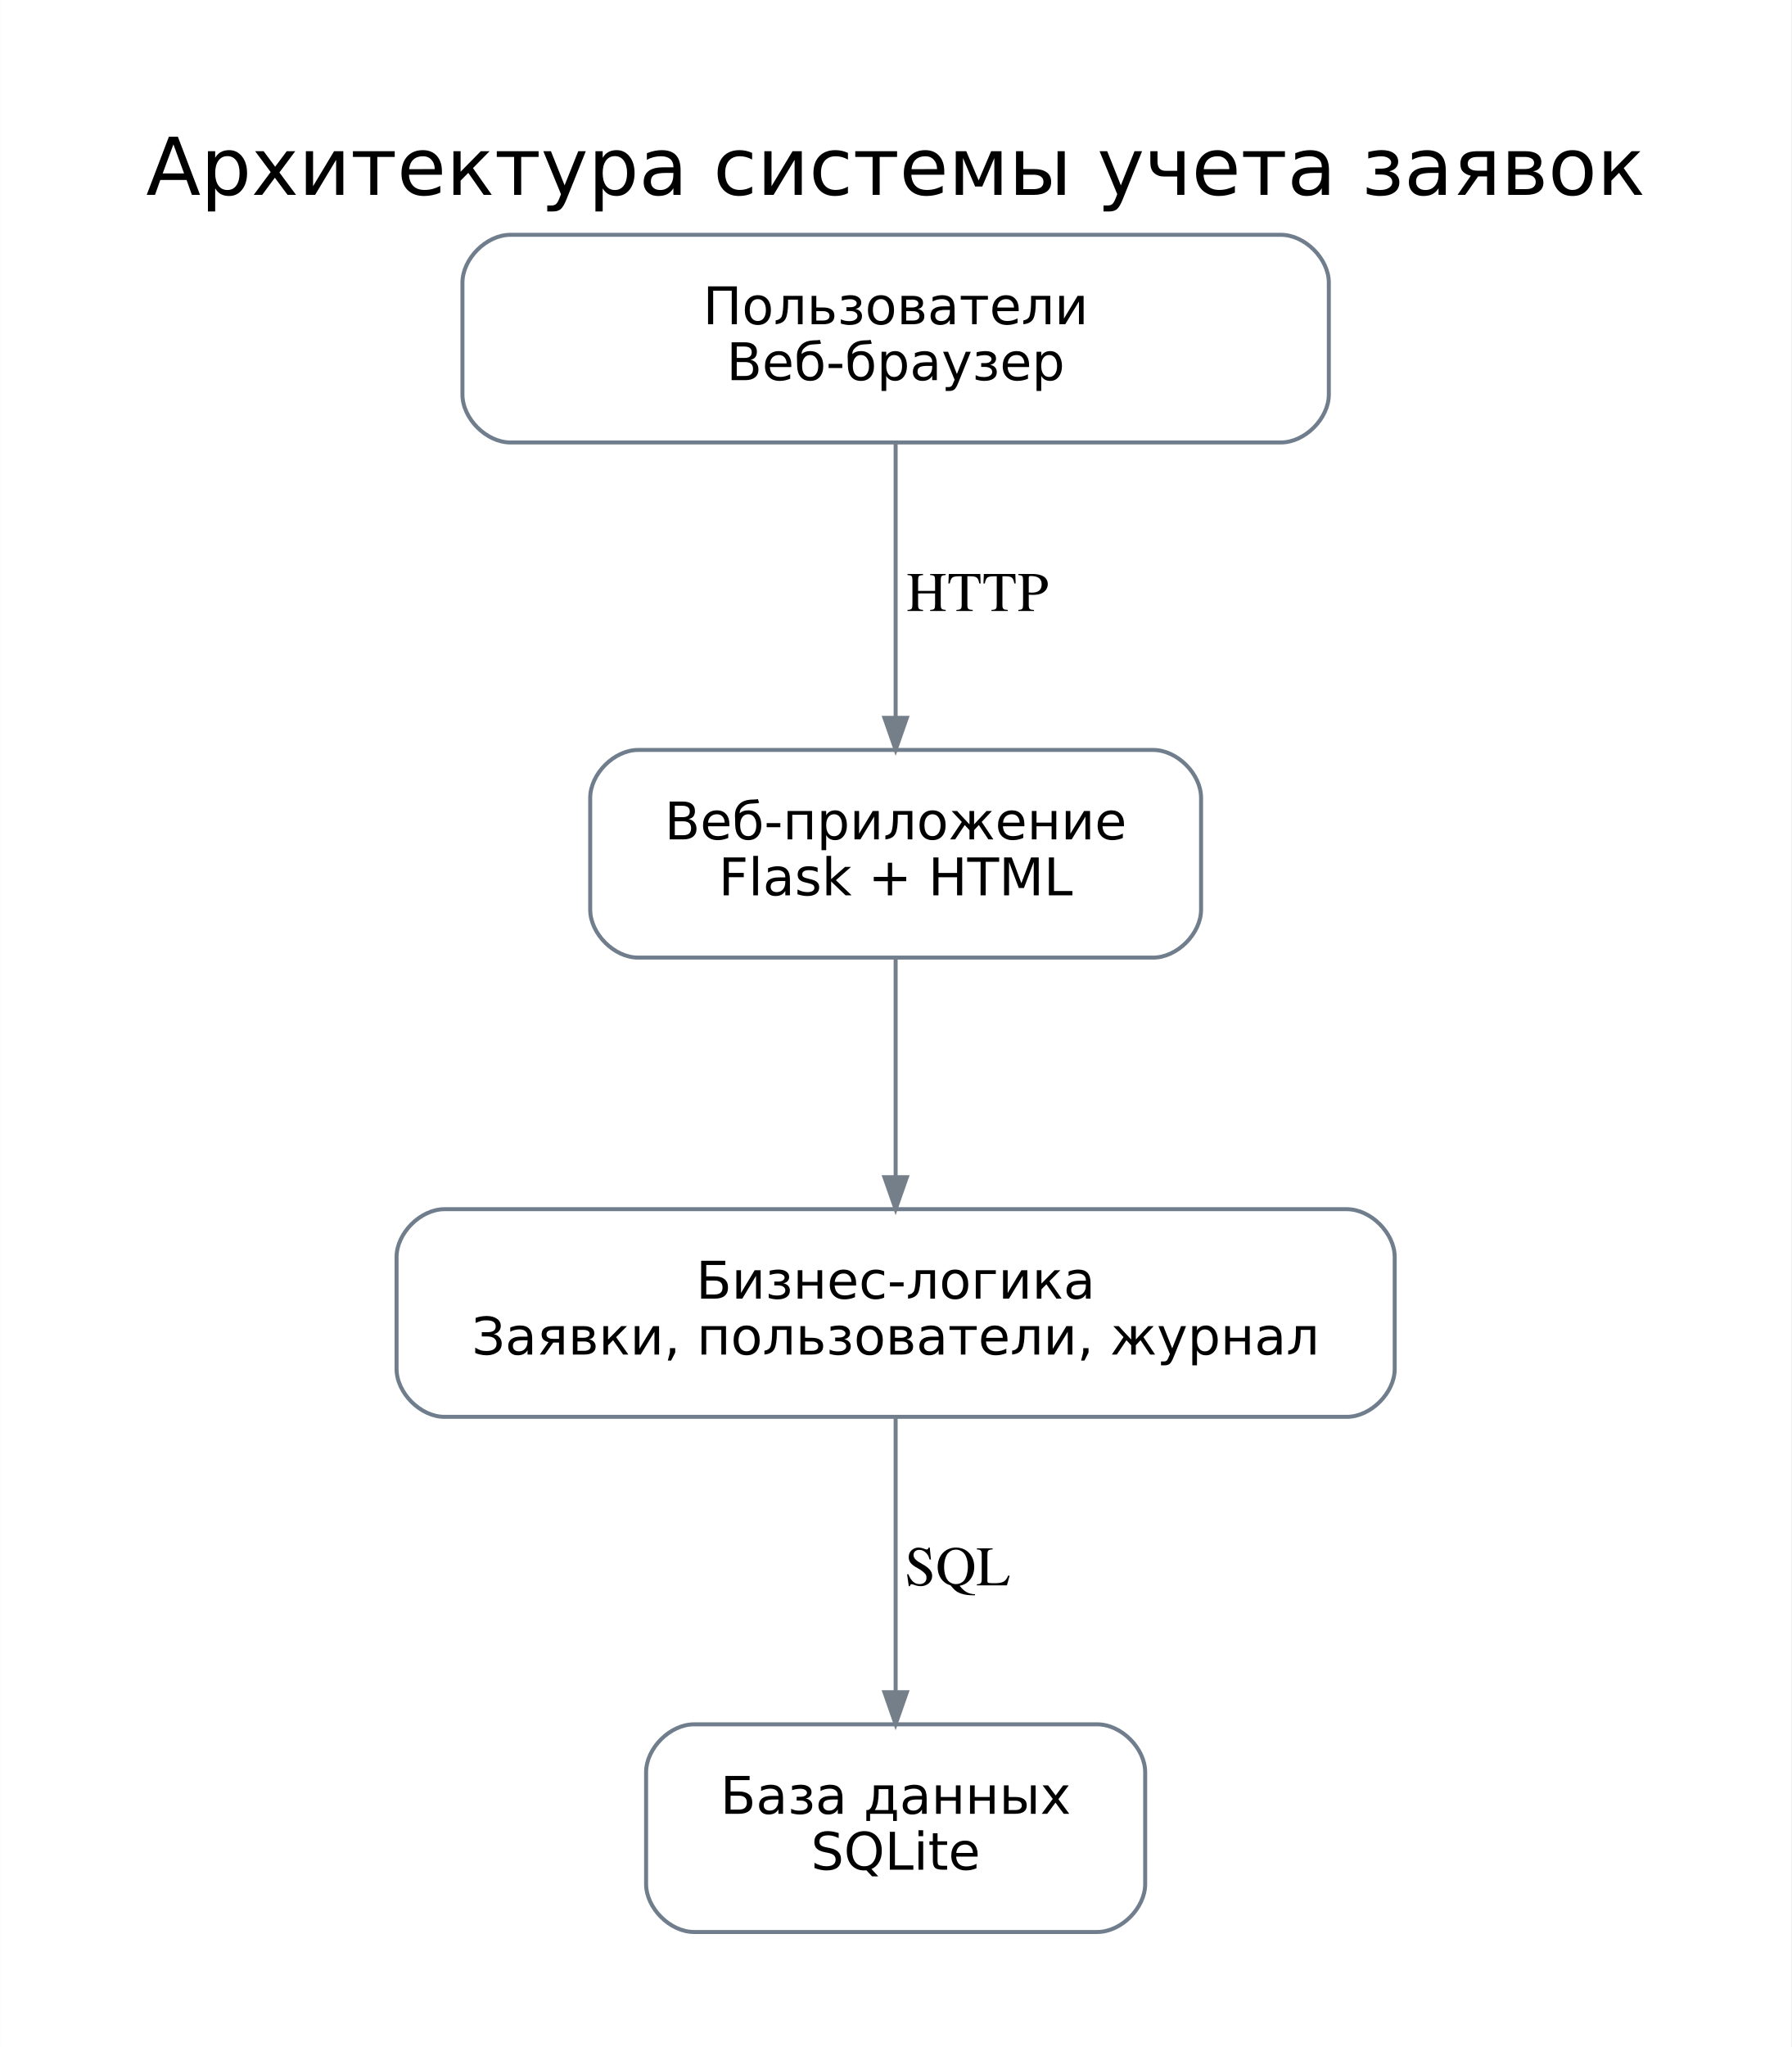
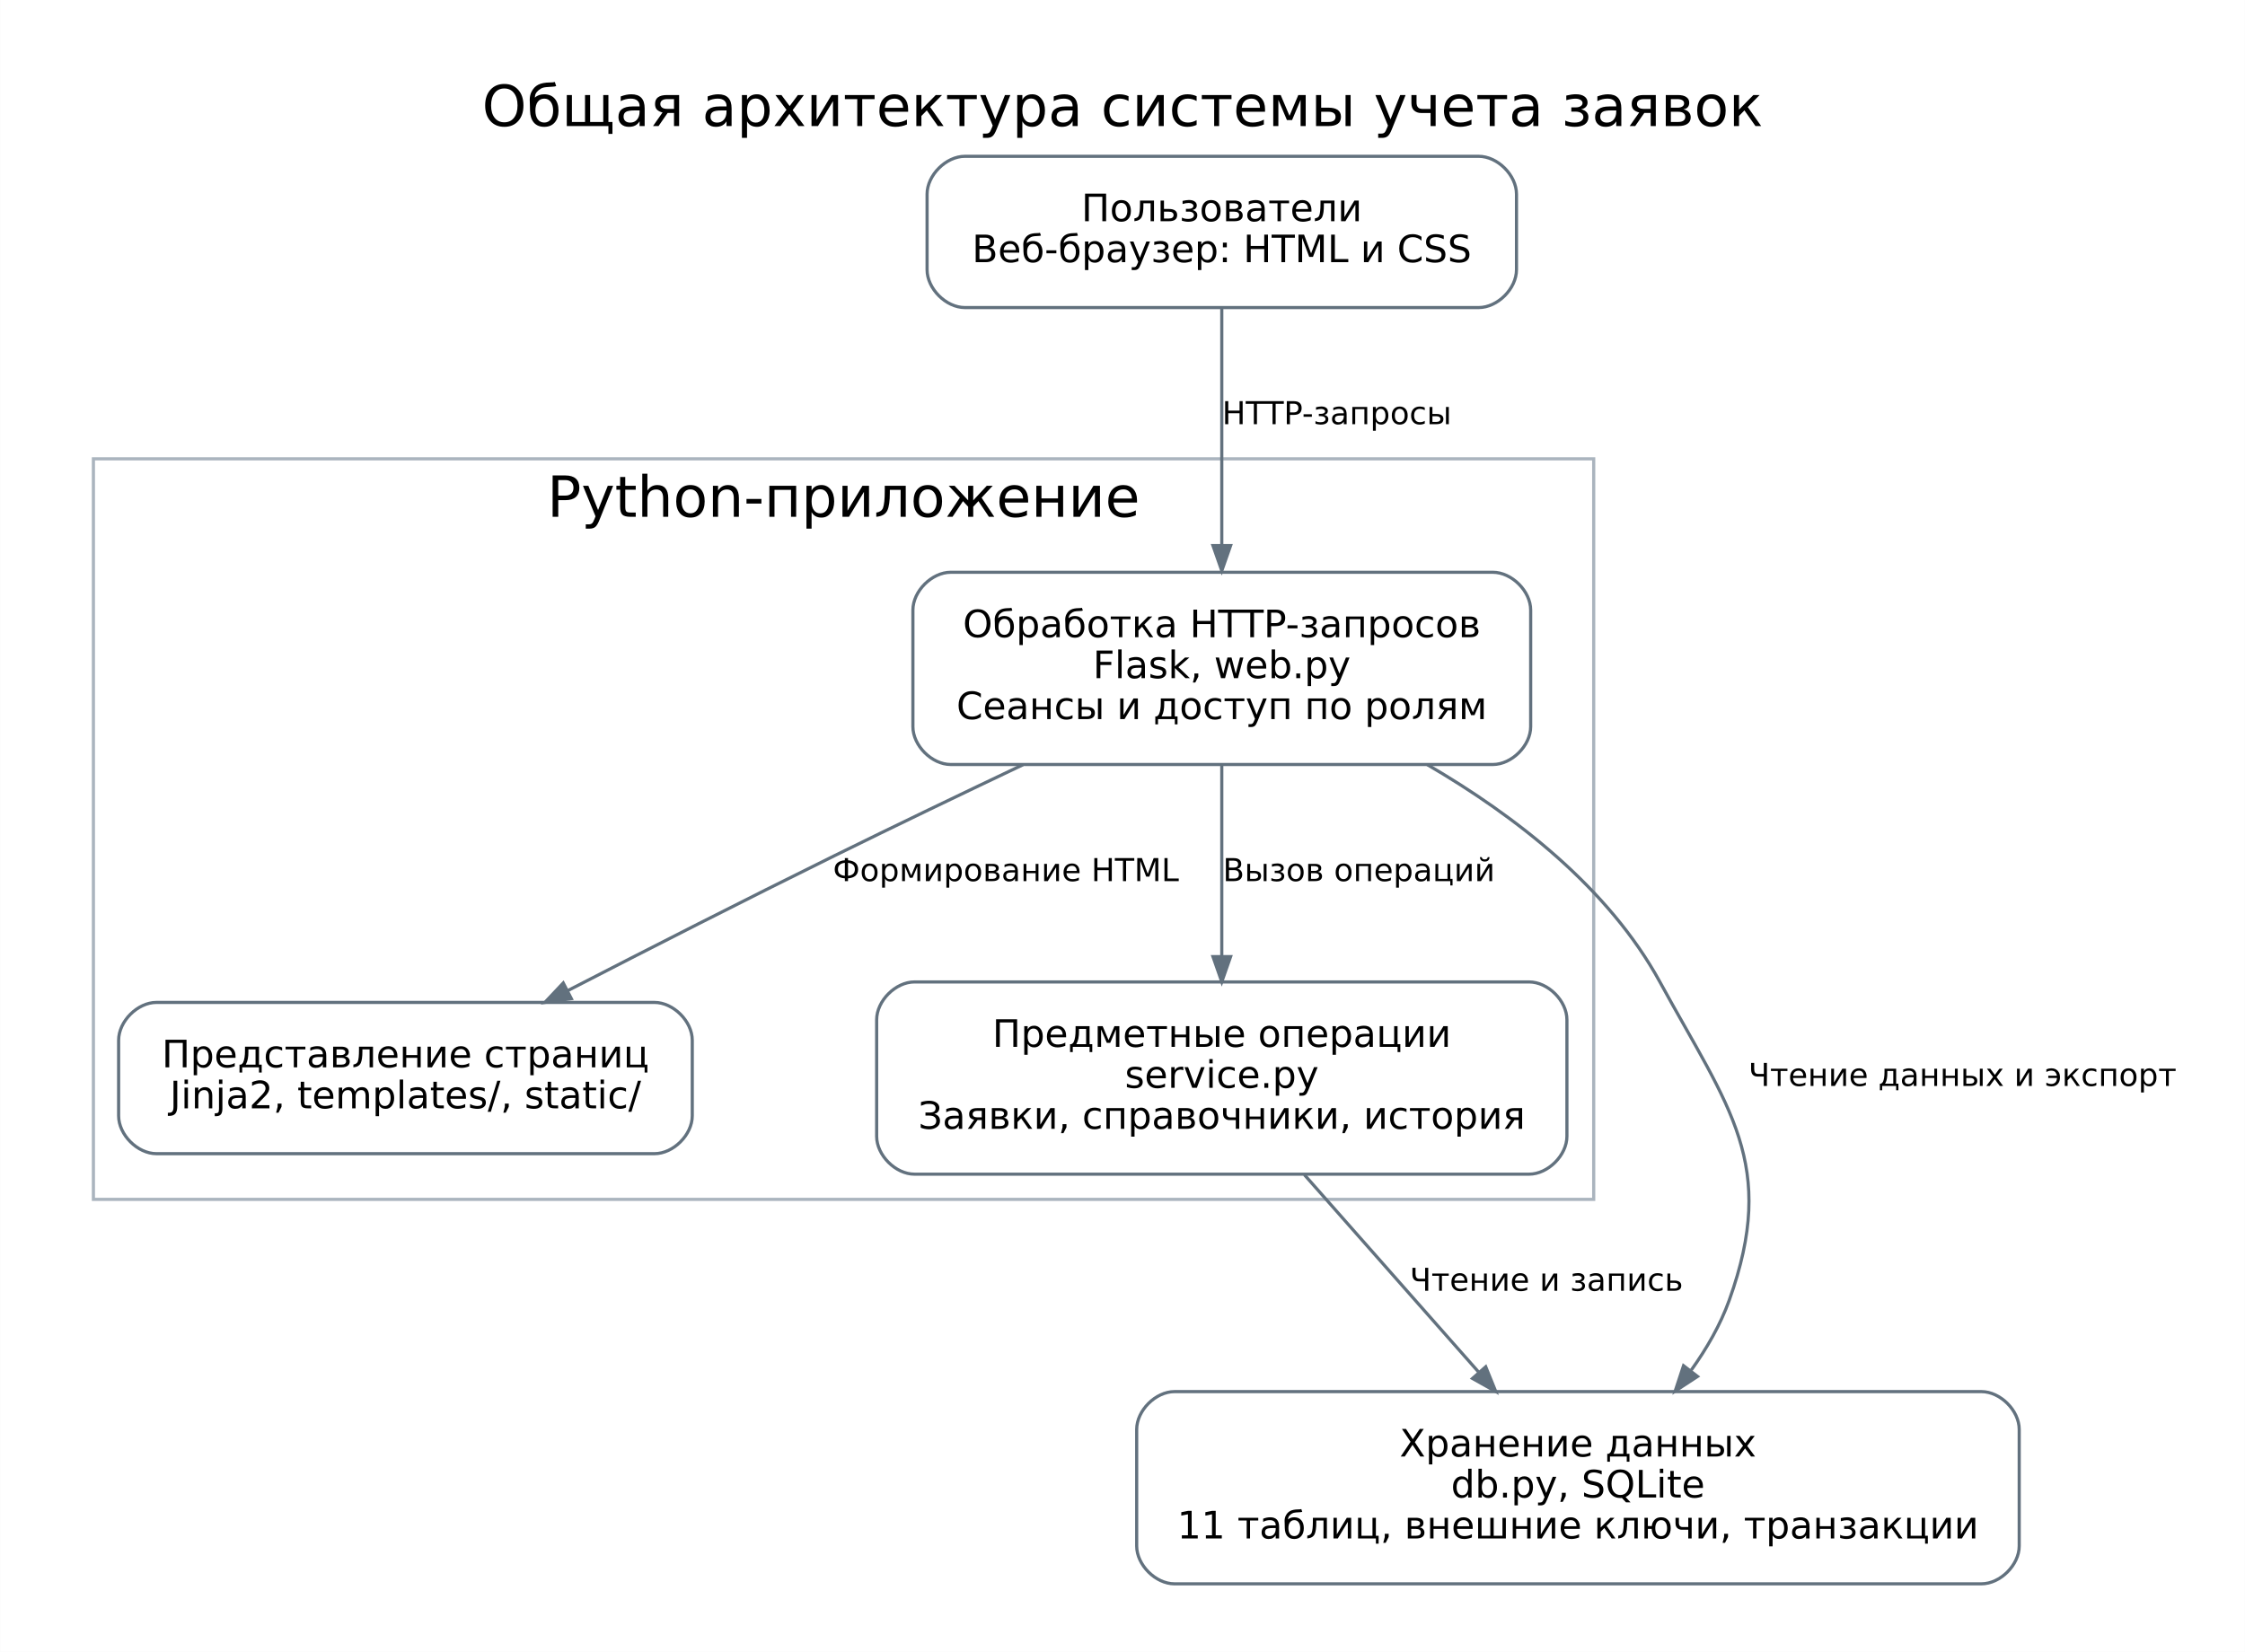
- <svg xmlns="http://www.w3.org/2000/svg" width="449pt" height="513pt" viewBox="0.00 0.00 448.60 512.60">
-   <g id="graph0" class="graph" transform="scale(1 1) rotate(0) translate(28.8 483.8)">
-     <polygon fill="white" stroke="transparent" points="-28.8,28.8 -28.8,-483.8 419.8,-483.8 419.8,28.8 -28.8,28.8" />
-     <text text-anchor="middle" x="195.5" y="-435" font-family="DejaVu Sans" font-size="20.00">Архитектура системы учета заявок</text>
+ <svg xmlns="http://www.w3.org/2000/svg" width="712pt" height="524pt" viewBox="0.00 0.00 712.20 524.20">
+   <g id="graph0" class="graph" transform="scale(1 1) rotate(0) translate(21.6 502.6)">
+     <polygon fill="white" stroke="transparent" points="-21.6,21.6 -21.6,-502.6 690.6,-502.6 690.6,21.6 -21.6,21.6" />
+     <text text-anchor="middle" x="334.5" y="-462.6" font-family="DejaVu Sans" font-size="18.00">Общая архитектура системы учета заявок</text>
+     <g id="clust1" class="cluster">
+       <polygon fill="white" stroke="#aab4be" points="8,-122 8,-357 484,-357 484,-122 8,-122" />
+       <text text-anchor="middle" x="246" y="-338.6" font-family="DejaVu Sans" font-size="18.00">Python-приложение</text>
+     </g>
    <g id="node1" class="node">
-       <path fill="none" stroke="#6f7d8c" d="M292,-425C292,-425 99,-425 99,-425 93,-425 87,-419 87,-413 87,-413 87,-385 87,-385 87,-379 93,-373 99,-373 99,-373 292,-373 292,-373 298,-373 304,-379 304,-385 304,-385 304,-413 304,-413 304,-419 298,-425 292,-425" />
-       <text text-anchor="middle" x="195.5" y="-402.6" font-family="DejaVu Sans" font-size="13.00">Пользователи</text>
-       <text text-anchor="middle" x="195.5" y="-388.6" font-family="DejaVu Sans" font-size="13.00">Веб-браузер</text>
+       <path fill="none" stroke="#62717e" d="M447.5,-453C447.5,-453 284.5,-453 284.5,-453 278.5,-453 272.5,-447 272.5,-441 272.5,-441 272.5,-417 272.5,-417 272.5,-411 278.5,-405 284.5,-405 284.5,-405 447.5,-405 447.5,-405 453.5,-405 459.5,-411 459.5,-417 459.5,-417 459.5,-441 459.5,-441 459.5,-447 453.5,-453 447.5,-453" />
+       <text text-anchor="middle" x="366" y="-432.4" font-family="DejaVu Sans" font-size="12.00">Пользователи</text>
+       <text text-anchor="middle" x="366" y="-419.4" font-family="DejaVu Sans" font-size="12.00">Веб-браузер: HTML и CSS</text>
    </g>
    <g id="node2" class="node">
-       <path fill="none" stroke="#6f7d8c" d="M260,-296C260,-296 131,-296 131,-296 125,-296 119,-290 119,-284 119,-284 119,-256 119,-256 119,-250 125,-244 131,-244 131,-244 260,-244 260,-244 266,-244 272,-250 272,-256 272,-256 272,-284 272,-284 272,-290 266,-296 260,-296" />
-       <text text-anchor="middle" x="195.5" y="-273.6" font-family="DejaVu Sans" font-size="13.00">Веб-приложение</text>
-       <text text-anchor="middle" x="195.5" y="-259.6" font-family="DejaVu Sans" font-size="13.00">Flask + HTML</text>
+       <path fill="none" stroke="#62717e" d="M452,-321C452,-321 280,-321 280,-321 274,-321 268,-315 268,-309 268,-309 268,-272 268,-272 268,-266 274,-260 280,-260 280,-260 452,-260 452,-260 458,-260 464,-266 464,-272 464,-272 464,-309 464,-309 464,-315 458,-321 452,-321" />
+       <text text-anchor="middle" x="366" y="-300.4" font-family="DejaVu Sans" font-size="12.00">Обработка HTTP-запросов</text>
+       <text text-anchor="middle" x="366" y="-287.4" font-family="DejaVu Sans" font-size="12.00">Flask, web.py</text>
+       <text text-anchor="middle" x="366" y="-274.4" font-family="DejaVu Sans" font-size="12.00">Сеансы и доступ по ролям</text>
    </g>
    <g id="edge1" class="edge">
-       <path fill="none" stroke="#747f8a" d="M195.5,-372.91C195.5,-353.25 195.5,-325.73 195.5,-304.24" />
-       <polygon fill="#747f8a" stroke="#747f8a" points="198.3,-304.04 195.5,-296.04 192.7,-304.04 198.3,-304.04" />
-       <text text-anchor="middle" x="216" y="-330.8" font-family="Times,serif" font-size="14.00">HTTP</text>
+       <path fill="none" stroke="#62717e" d="M366,-404.84C366,-384.3 366,-353.88 366,-329.72" />
+       <polygon fill="#62717e" stroke="#62717e" points="368.8,-329.47 366,-321.47 363.2,-329.47 368.8,-329.47" />
+       <text text-anchor="middle" x="402.5" y="-368" font-family="DejaVu Sans" font-size="10.00">HTTP-запросы</text>
    </g>
    <g id="node3" class="node">
-       <path fill="none" stroke="#6f7d8c" d="M308.5,-181C308.5,-181 82.5,-181 82.5,-181 76.5,-181 70.5,-175 70.5,-169 70.5,-169 70.5,-141 70.5,-141 70.5,-135 76.5,-129 82.5,-129 82.5,-129 308.5,-129 308.5,-129 314.5,-129 320.5,-135 320.5,-141 320.5,-141 320.5,-169 320.5,-169 320.5,-175 314.5,-181 308.5,-181" />
-       <text text-anchor="middle" x="195.5" y="-158.6" font-family="DejaVu Sans" font-size="13.00">Бизнес-логика</text>
-       <text text-anchor="middle" x="195.5" y="-144.6" font-family="DejaVu Sans" font-size="13.00">Заявки, пользователи, журнал</text>
+       <path fill="none" stroke="#62717e" d="M186,-184.5C186,-184.5 28,-184.5 28,-184.5 22,-184.5 16,-178.5 16,-172.5 16,-172.5 16,-148.5 16,-148.5 16,-142.5 22,-136.5 28,-136.5 28,-136.5 186,-136.5 186,-136.5 192,-136.5 198,-142.5 198,-148.5 198,-148.5 198,-172.5 198,-172.5 198,-178.5 192,-184.5 186,-184.5" />
+       <text text-anchor="middle" x="107" y="-163.9" font-family="DejaVu Sans" font-size="12.00">Представление страниц</text>
+       <text text-anchor="middle" x="107" y="-150.9" font-family="DejaVu Sans" font-size="12.00">Jinja2, templates/, static/</text>
    </g>
    <g id="edge2" class="edge">
-       <path fill="none" stroke="#747f8a" d="M195.5,-243.92C195.5,-227.83 195.5,-206.75 195.5,-189.27" />
-       <polygon fill="#747f8a" stroke="#747f8a" points="198.3,-189.01 195.5,-181.01 192.7,-189.01 198.3,-189.01" />
+       <path fill="none" stroke="#62717e" d="M302.94,-259.93C283.65,-250.77 262.4,-240.57 243,-231 214.97,-217.18 183.92,-201.35 158.58,-188.29" />
+       <polygon fill="#62717e" stroke="#62717e" points="159.64,-185.69 151.25,-184.51 157.07,-190.67 159.64,-185.69" />
+       <text text-anchor="middle" x="297.5" y="-223" font-family="DejaVu Sans" font-size="10.00">Формирование HTML</text>
    </g>
    <g id="node4" class="node">
-       <path fill="none" stroke="#6f7d8c" d="M246,-52C246,-52 145,-52 145,-52 139,-52 133,-46 133,-40 133,-40 133,-12 133,-12 133,-6 139,0 145,0 145,0 246,0 246,0 252,0 258,-6 258,-12 258,-12 258,-40 258,-40 258,-46 252,-52 246,-52" />
-       <text text-anchor="middle" x="195.5" y="-29.6" font-family="DejaVu Sans" font-size="13.00">База данных</text>
-       <text text-anchor="middle" x="195.5" y="-15.6" font-family="DejaVu Sans" font-size="13.00">SQLite</text>
+       <path fill="none" stroke="#62717e" d="M463.5,-191C463.5,-191 268.5,-191 268.5,-191 262.5,-191 256.5,-185 256.5,-179 256.5,-179 256.5,-142 256.5,-142 256.5,-136 262.5,-130 268.5,-130 268.5,-130 463.5,-130 463.5,-130 469.5,-130 475.5,-136 475.5,-142 475.5,-142 475.5,-179 475.5,-179 475.5,-185 469.5,-191 463.5,-191" />
+       <text text-anchor="middle" x="366" y="-170.4" font-family="DejaVu Sans" font-size="12.00">Предметные операции</text>
+       <text text-anchor="middle" x="366" y="-157.4" font-family="DejaVu Sans" font-size="12.00">service.py</text>
+       <text text-anchor="middle" x="366" y="-144.4" font-family="DejaVu Sans" font-size="12.00">Заявки, справочники, история</text>
    </g>
    <g id="edge3" class="edge">
-       <path fill="none" stroke="#747f8a" d="M195.5,-128.91C195.5,-109.25 195.5,-81.73 195.5,-60.24" />
-       <polygon fill="#747f8a" stroke="#747f8a" points="198.3,-60.04 195.5,-52.04 192.7,-60.04 198.3,-60.04" />
-       <text text-anchor="middle" x="211" y="-86.8" font-family="Times,serif" font-size="14.00">SQL</text>
+       <path fill="none" stroke="#62717e" d="M366,-259.81C366,-241.72 366,-218.43 366,-199.06" />
+       <polygon fill="#62717e" stroke="#62717e" points="368.8,-199.03 366,-191.03 363.2,-199.03 368.8,-199.03" />
+       <text text-anchor="middle" x="409.5" y="-223" font-family="DejaVu Sans" font-size="10.00">Вызов операций</text>
+     </g>
+     <g id="node5" class="node">
+       <path fill="none" stroke="#62717e" d="M607,-61C607,-61 351,-61 351,-61 345,-61 339,-55 339,-49 339,-49 339,-12 339,-12 339,-6 345,0 351,0 351,0 607,0 607,0 613,0 619,-6 619,-12 619,-12 619,-49 619,-49 619,-55 613,-61 607,-61" />
+       <text text-anchor="middle" x="479" y="-40.4" font-family="DejaVu Sans" font-size="12.00">Хранение данных</text>
+       <text text-anchor="middle" x="479" y="-27.4" font-family="DejaVu Sans" font-size="12.00">db.py, SQLite</text>
+       <text text-anchor="middle" x="479" y="-14.4" font-family="DejaVu Sans" font-size="12.00">11 таблиц, внешние ключи, транзакции</text>
+     </g>
+     <g id="edge5" class="edge">
+       <path fill="none" stroke="#62717e" d="M431.22,-259.94C459,-243.76 488.7,-220.85 505,-191 527.02,-150.68 542.48,-133.26 527,-90 524.21,-82.21 519.89,-74.71 514.96,-67.83" />
+       <polygon fill="#62717e" stroke="#62717e" points="516.94,-65.81 509.85,-61.17 512.5,-69.22 516.94,-65.81" />
+       <text text-anchor="middle" x="601" y="-158" font-family="DejaVu Sans" font-size="10.00">Чтение данных и экспорт</text>
+     </g>
+     <g id="edge4" class="edge">
+       <path fill="none" stroke="#62717e" d="M392.21,-129.81C408.68,-111.15 430.03,-86.97 447.43,-67.26" />
+       <polygon fill="#62717e" stroke="#62717e" points="449.74,-68.88 452.93,-61.03 445.54,-65.17 449.74,-68.88" />
+       <text text-anchor="middle" x="469" y="-93" font-family="DejaVu Sans" font-size="10.00">Чтение и запись</text>
    </g>
  </g>
</svg>
